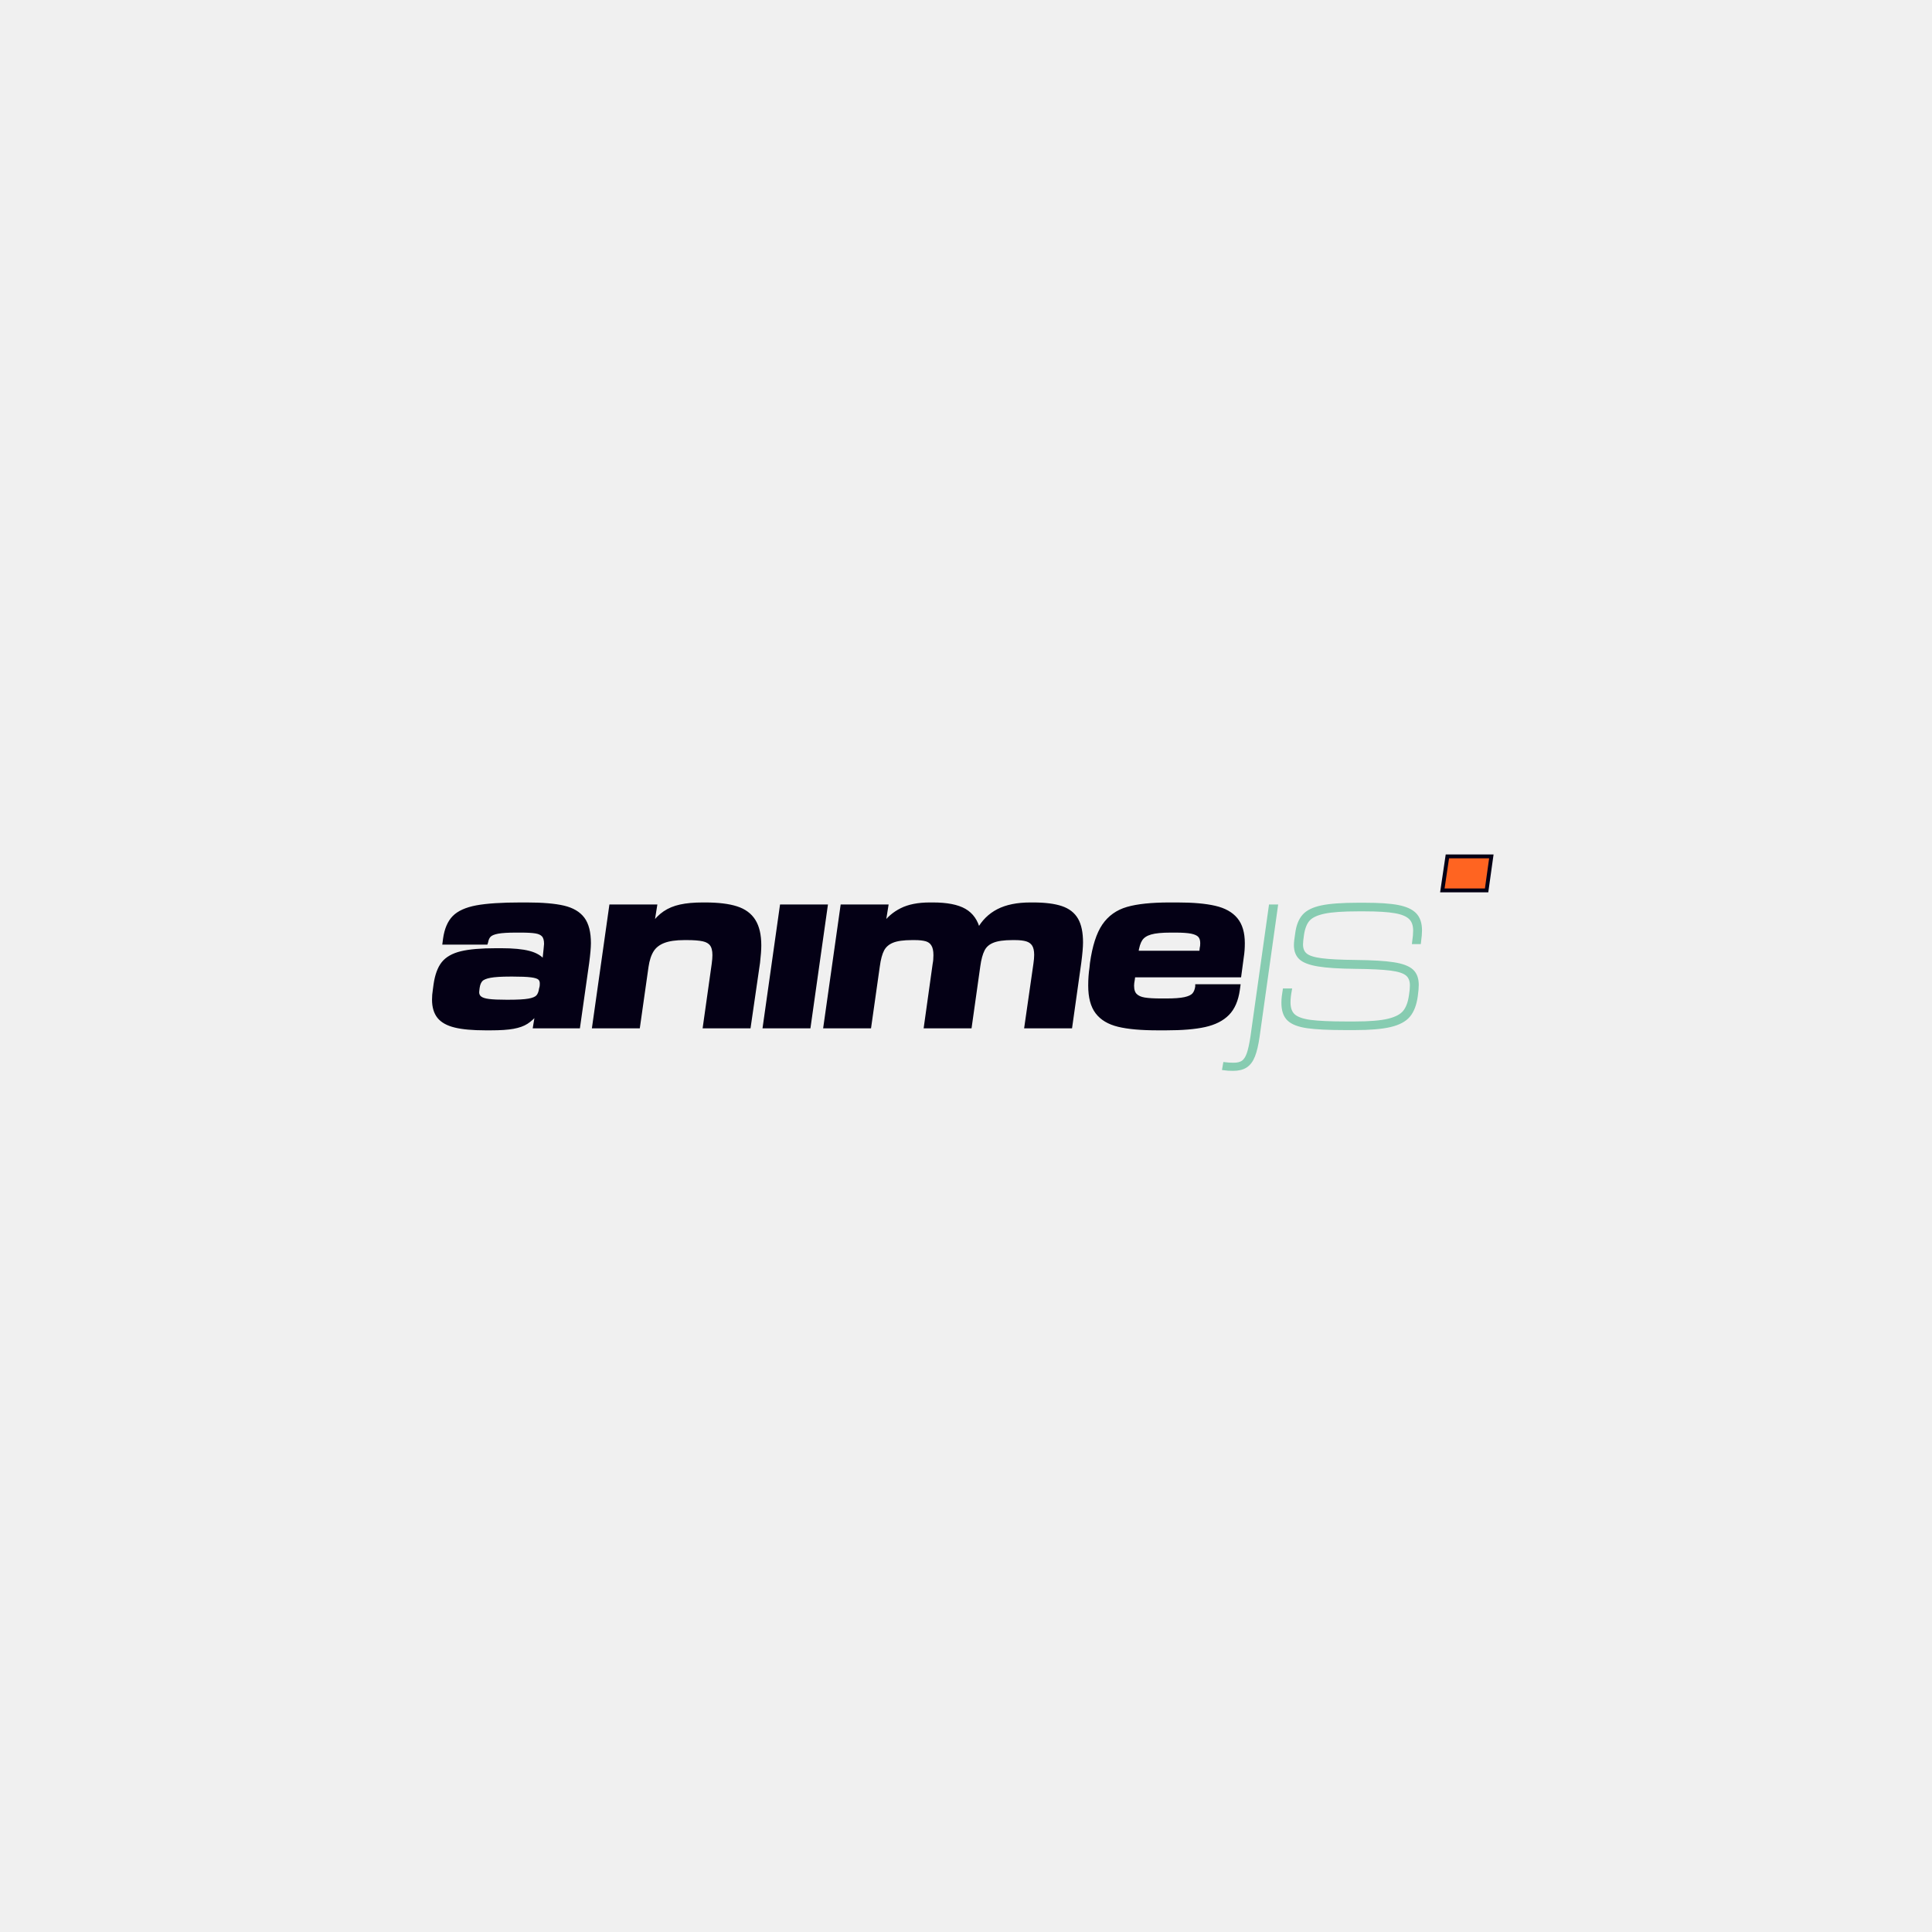
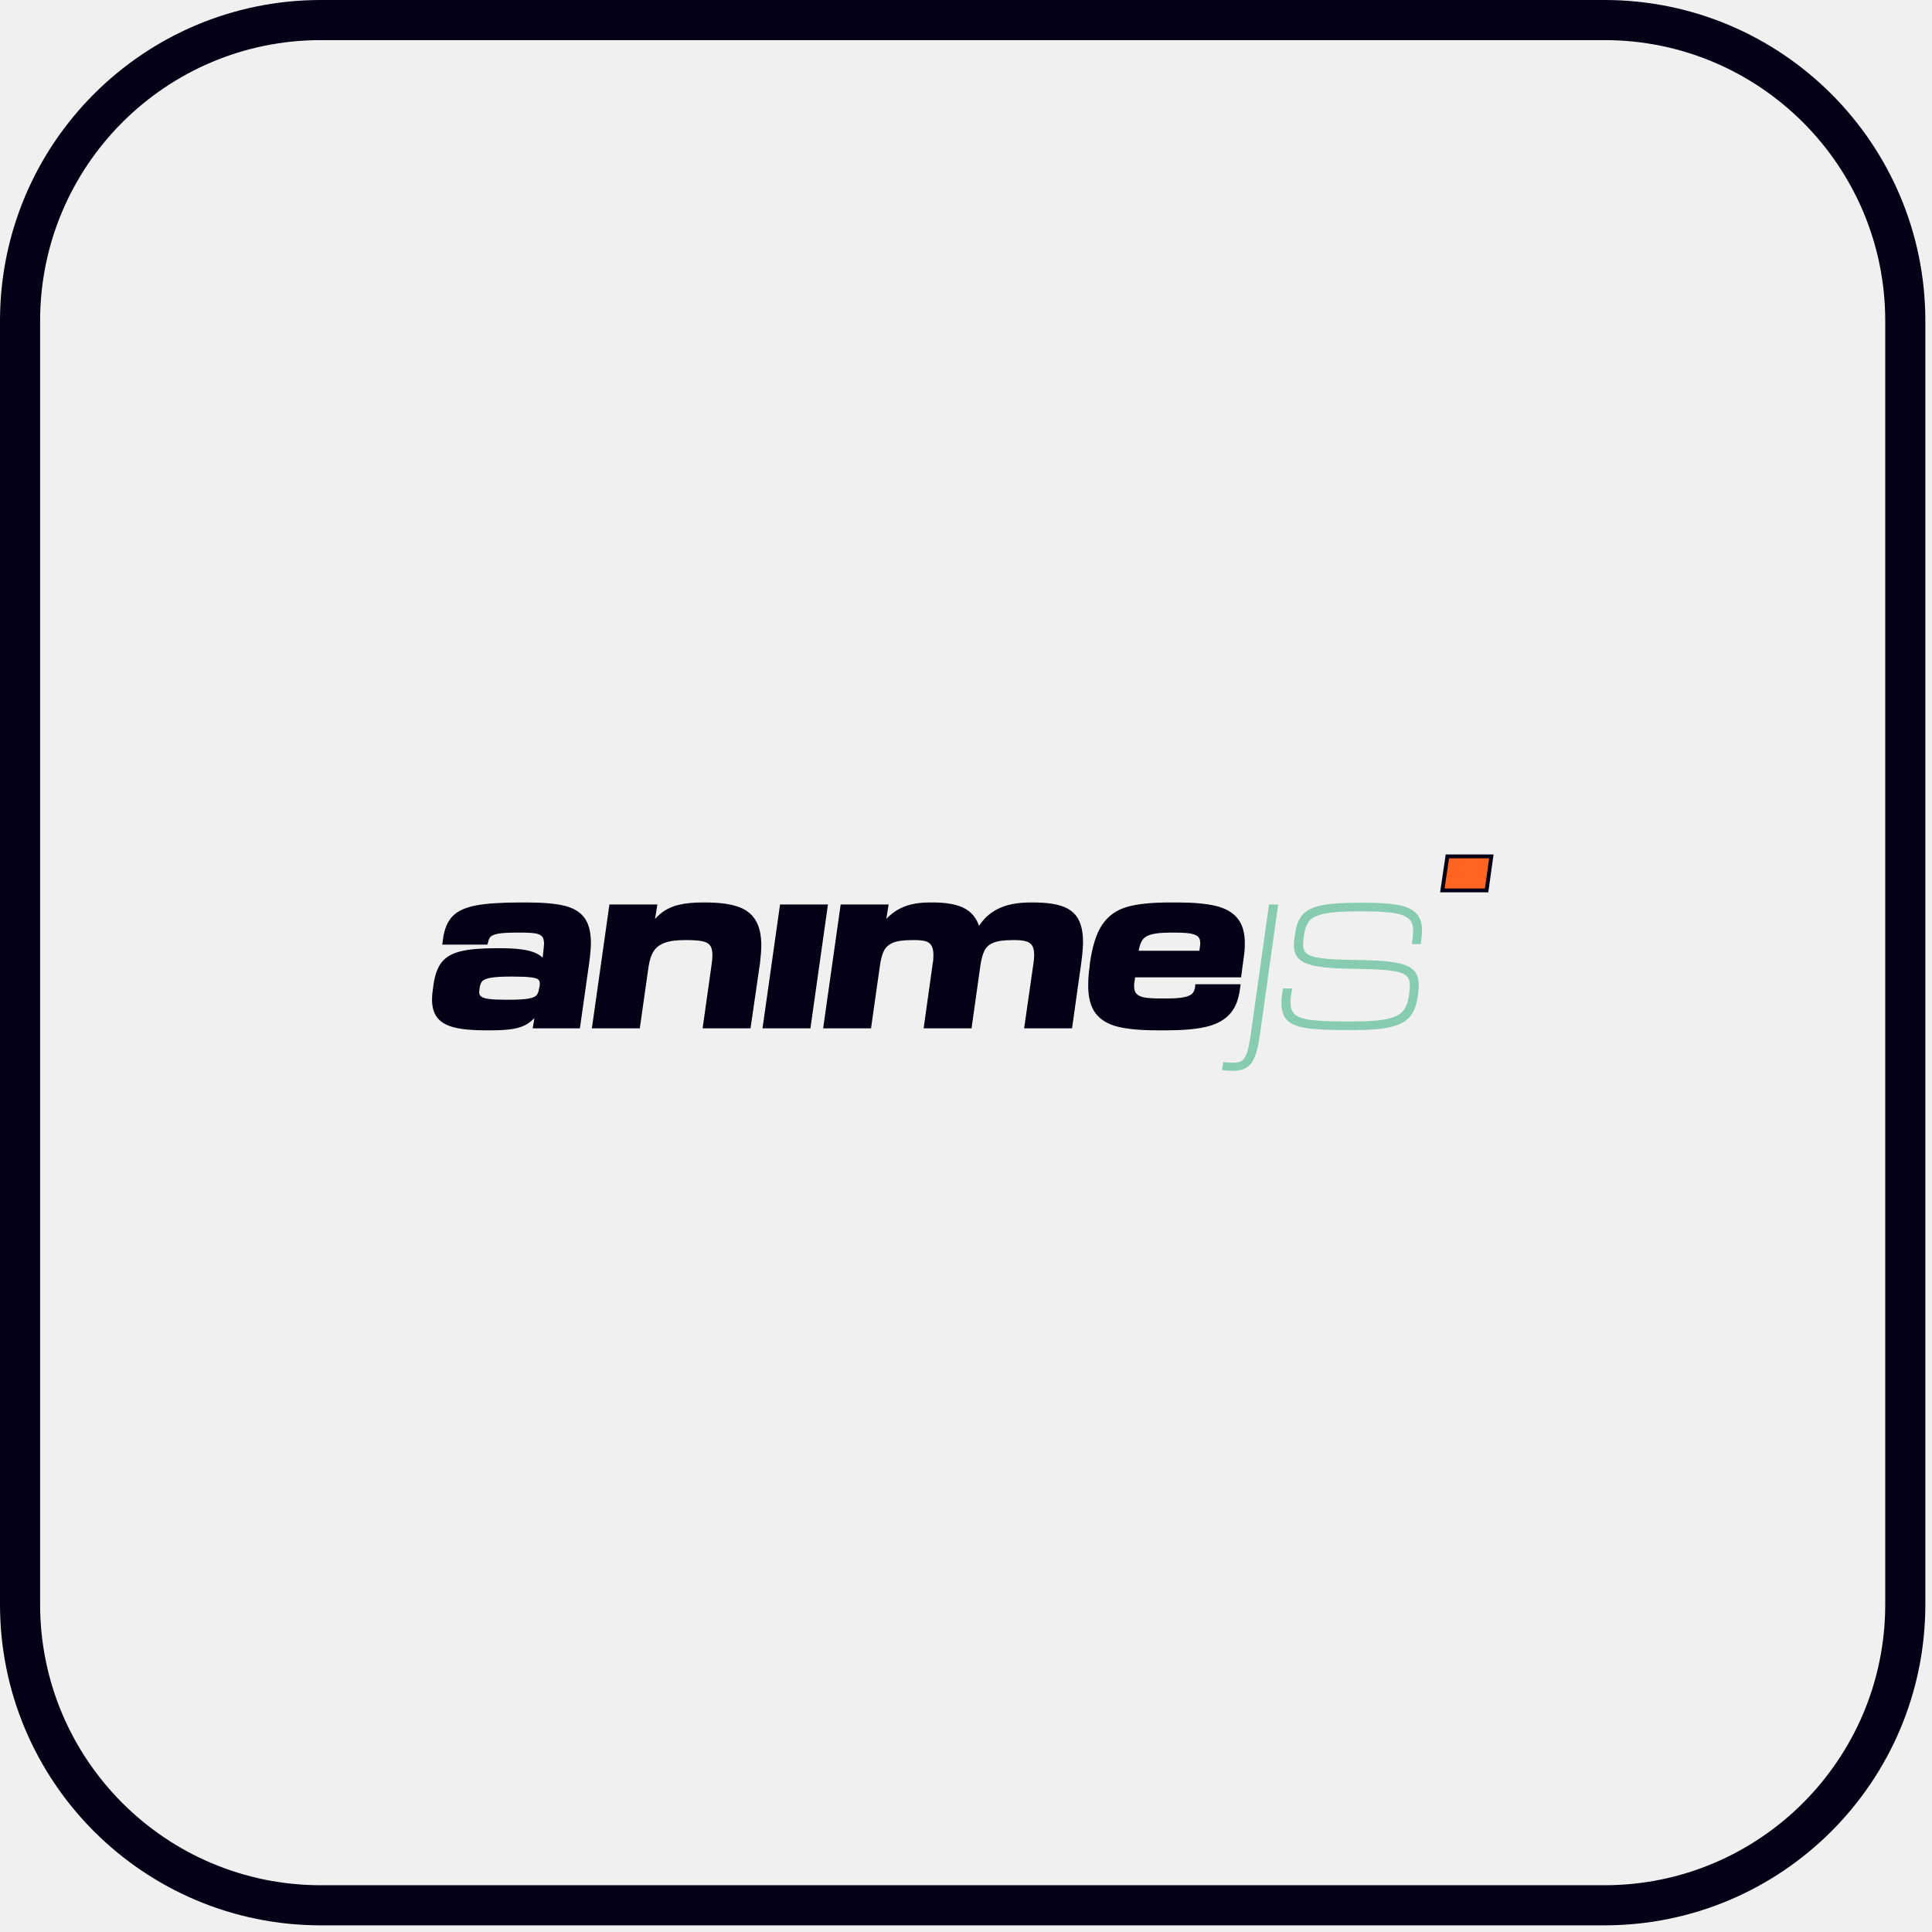
<svg xmlns="http://www.w3.org/2000/svg" width="63" height="63" viewBox="0 0 63 63" fill="none">
-   <path d="M47.033 29.035L47.197 27.926H48.631L48.476 29.035H47.033Z" fill="#FF6421" />
-   <path d="M15.831 33.535C15.412 33.535 15.082 33.505 14.84 33.445C14.598 33.386 14.423 33.288 14.314 33.152C14.206 33.016 14.151 32.831 14.151 32.597C14.151 32.494 14.159 32.391 14.176 32.288L14.2 32.108C14.244 31.804 14.328 31.573 14.453 31.415C14.578 31.258 14.774 31.146 15.04 31.081C15.306 31.016 15.687 30.983 16.181 30.983H16.344C16.73 30.983 17.032 31.012 17.249 31.069C17.467 31.126 17.624 31.22 17.722 31.35H17.747L17.787 30.967C17.798 30.869 17.804 30.807 17.804 30.78C17.804 30.649 17.776 30.554 17.722 30.494C17.668 30.434 17.585 30.395 17.473 30.376C17.362 30.357 17.198 30.348 16.98 30.348H16.817C16.562 30.348 16.367 30.36 16.234 30.384C16.101 30.409 16.009 30.447 15.957 30.498C15.905 30.55 15.871 30.622 15.855 30.714L15.847 30.739H14.494L14.51 30.616C14.553 30.307 14.653 30.073 14.808 29.915C14.963 29.758 15.207 29.648 15.541 29.585C15.876 29.523 16.355 29.491 16.98 29.491H17.176C17.692 29.491 18.093 29.526 18.378 29.593C18.664 29.661 18.873 29.785 19.006 29.964C19.139 30.144 19.206 30.407 19.206 30.755C19.206 30.896 19.187 31.111 19.149 31.399L18.855 33.47H17.445L17.518 33.03H17.502C17.388 33.16 17.276 33.261 17.168 33.331C17.059 33.402 16.915 33.453 16.736 33.486C16.556 33.519 16.312 33.535 16.002 33.535H15.831ZM16.589 32.663C16.882 32.663 17.1 32.651 17.241 32.626C17.382 32.602 17.48 32.561 17.535 32.504C17.589 32.447 17.624 32.361 17.64 32.247L17.657 32.182C17.662 32.155 17.665 32.117 17.665 32.068C17.665 31.991 17.64 31.933 17.592 31.892C17.543 31.852 17.452 31.823 17.319 31.807C17.185 31.79 16.988 31.782 16.727 31.782H16.638C16.344 31.782 16.126 31.796 15.982 31.823C15.838 31.85 15.738 31.892 15.684 31.949C15.63 32.007 15.594 32.092 15.578 32.206L15.57 32.271L15.562 32.353C15.562 32.434 15.592 32.498 15.651 32.544C15.711 32.591 15.808 32.622 15.941 32.638C16.074 32.655 16.263 32.663 16.507 32.663H16.589Z" fill="#040015" />
-   <path d="M19.927 29.557H21.362L21.264 30.168H21.28C21.4 30 21.532 29.866 21.676 29.769C21.82 29.671 21.991 29.6 22.189 29.557C22.388 29.513 22.631 29.491 22.919 29.491H22.992C23.416 29.491 23.756 29.532 24.012 29.614C24.267 29.695 24.456 29.834 24.578 30.03C24.7 30.225 24.762 30.491 24.762 30.828C24.762 30.97 24.748 31.157 24.721 31.391L24.419 33.47H22.984L23.27 31.44C23.286 31.326 23.294 31.228 23.294 31.146C23.294 30.989 23.264 30.871 23.204 30.792C23.145 30.713 23.052 30.66 22.927 30.633C22.802 30.606 22.628 30.592 22.405 30.592H22.316C22.033 30.592 21.808 30.625 21.639 30.69C21.471 30.755 21.344 30.854 21.26 30.987C21.176 31.121 21.117 31.299 21.085 31.521L20.808 33.47H19.373L19.927 29.557Z" fill="#040015" />
-   <path d="M24.937 33.47L25.491 29.557H26.926L26.372 33.47H24.937Z" fill="#040015" />
-   <path d="M27.468 29.557H28.903L28.805 30.168H28.821C28.968 29.956 29.161 29.79 29.4 29.671C29.639 29.551 29.946 29.491 30.321 29.491H30.419C30.876 29.491 31.219 29.558 31.45 29.691C31.681 29.824 31.832 30.04 31.903 30.339H31.911C32.063 30.057 32.276 29.845 32.551 29.703C32.825 29.562 33.175 29.491 33.599 29.491H33.688C34.074 29.491 34.38 29.53 34.605 29.606C34.831 29.682 34.995 29.809 35.099 29.989C35.202 30.168 35.253 30.415 35.253 30.731C35.253 30.877 35.234 31.098 35.196 31.391L34.903 33.47H33.468L33.761 31.432C33.778 31.318 33.786 31.22 33.786 31.138C33.786 30.991 33.76 30.879 33.709 30.8C33.657 30.721 33.582 30.667 33.484 30.637C33.386 30.607 33.256 30.592 33.093 30.592H33.011C32.734 30.592 32.521 30.622 32.372 30.682C32.222 30.741 32.115 30.835 32.05 30.963C31.984 31.091 31.935 31.271 31.903 31.505L31.626 33.47H30.191L30.476 31.432C30.492 31.356 30.501 31.261 30.501 31.146C30.501 30.994 30.475 30.877 30.423 30.796C30.372 30.714 30.298 30.66 30.203 30.633C30.108 30.606 29.982 30.592 29.824 30.592H29.742C29.46 30.592 29.245 30.622 29.098 30.682C28.952 30.741 28.844 30.834 28.776 30.959C28.709 31.084 28.658 31.269 28.626 31.513L28.348 33.47H26.914L27.468 29.557Z" fill="#040015" />
-   <path d="M37.749 33.535C37.212 33.535 36.786 33.497 36.474 33.421C36.161 33.345 35.929 33.206 35.777 33.005C35.624 32.804 35.548 32.516 35.548 32.141C35.548 31.929 35.562 31.736 35.589 31.562L35.605 31.407C35.682 30.864 35.812 30.456 35.997 30.184C36.182 29.913 36.438 29.729 36.767 29.634C37.096 29.539 37.554 29.491 38.141 29.491H38.394C38.899 29.491 39.305 29.527 39.612 29.598C39.919 29.668 40.149 29.796 40.301 29.981C40.453 30.165 40.529 30.424 40.529 30.755C40.529 30.913 40.519 31.059 40.497 31.195L40.415 31.807H36.959L36.942 31.937C36.926 32.019 36.918 32.087 36.918 32.141C36.918 32.282 36.952 32.387 37.02 32.455C37.088 32.523 37.186 32.568 37.313 32.589C37.441 32.611 37.627 32.622 37.872 32.622H38.027C38.293 32.622 38.495 32.607 38.634 32.577C38.773 32.547 38.87 32.501 38.928 32.439C38.985 32.376 39.021 32.288 39.038 32.174V32.157H40.383L40.366 32.28C40.318 32.617 40.205 32.875 40.028 33.054C39.851 33.233 39.604 33.358 39.286 33.429C38.968 33.5 38.548 33.535 38.027 33.535H37.749ZM39.168 31.065L39.184 30.918C39.195 30.88 39.201 30.826 39.201 30.755C39.201 30.646 39.173 30.564 39.119 30.506C39.065 30.449 38.976 30.409 38.854 30.384C38.732 30.36 38.559 30.348 38.337 30.348H38.173C37.885 30.348 37.667 30.369 37.517 30.413C37.368 30.456 37.26 30.527 37.195 30.625C37.13 30.723 37.084 30.869 37.057 31.065H39.168Z" fill="#040015" />
-   <path d="M40.213 34.856C40.094 34.856 39.996 34.85 39.92 34.839L39.944 34.701C40.031 34.712 40.126 34.717 40.23 34.717C40.36 34.717 40.462 34.691 40.535 34.64C40.609 34.588 40.669 34.497 40.715 34.367C40.761 34.236 40.803 34.043 40.841 33.788L41.436 29.557H41.607L41.012 33.796C40.974 34.062 40.925 34.271 40.865 34.424C40.806 34.576 40.724 34.686 40.621 34.754C40.518 34.822 40.382 34.856 40.213 34.856Z" fill="#040015" />
-   <path d="M43.894 33.527C43.335 33.527 42.913 33.507 42.631 33.466C42.348 33.425 42.147 33.347 42.028 33.233C41.908 33.119 41.848 32.943 41.848 32.703C41.848 32.627 41.852 32.558 41.86 32.496C41.868 32.433 41.878 32.367 41.889 32.296H42.06C42.033 32.443 42.019 32.573 42.019 32.687C42.019 32.883 42.072 33.028 42.178 33.123C42.284 33.218 42.466 33.284 42.724 33.319C42.983 33.354 43.373 33.372 43.894 33.372H44.18C44.658 33.372 45.022 33.342 45.272 33.282C45.522 33.222 45.699 33.13 45.802 33.005C45.905 32.88 45.973 32.701 46.006 32.467C46.028 32.331 46.038 32.22 46.038 32.133C46.038 31.97 45.988 31.846 45.888 31.762C45.787 31.678 45.608 31.619 45.349 31.587C45.091 31.554 44.704 31.535 44.188 31.53C43.661 31.524 43.26 31.498 42.985 31.452C42.711 31.406 42.521 31.334 42.415 31.236C42.309 31.138 42.256 31 42.256 30.82C42.256 30.739 42.269 30.614 42.297 30.445C42.329 30.195 42.404 30.004 42.521 29.871C42.638 29.737 42.832 29.642 43.104 29.585C43.375 29.528 43.772 29.5 44.294 29.5H44.498C44.965 29.5 45.326 29.524 45.582 29.573C45.837 29.622 46.022 29.706 46.136 29.826C46.25 29.945 46.307 30.116 46.307 30.339C46.307 30.426 46.297 30.554 46.275 30.723H46.112C46.133 30.57 46.144 30.445 46.144 30.348C46.144 30.163 46.094 30.021 45.993 29.924C45.893 29.826 45.726 29.756 45.492 29.716C45.258 29.675 44.924 29.655 44.489 29.655H44.286C43.797 29.655 43.428 29.68 43.181 29.732C42.934 29.784 42.76 29.865 42.659 29.977C42.559 30.088 42.492 30.255 42.459 30.478C42.438 30.619 42.427 30.725 42.427 30.796C42.427 30.948 42.474 31.064 42.57 31.142C42.665 31.221 42.837 31.277 43.087 31.309C43.337 31.342 43.71 31.361 44.204 31.366C44.748 31.372 45.159 31.396 45.439 31.44C45.719 31.483 45.916 31.557 46.03 31.66C46.144 31.763 46.201 31.915 46.201 32.117C46.201 32.203 46.191 32.326 46.169 32.483C46.131 32.755 46.051 32.964 45.928 33.111C45.806 33.258 45.608 33.364 45.333 33.429C45.059 33.494 44.672 33.527 44.172 33.527H43.894Z" fill="#040015" />
-   <path d="M47.033 29.035L47.197 27.926H48.631L48.476 29.035H47.033Z" stroke="#040015" stroke-width="0.126" />
-   <path d="M15.831 33.535C15.412 33.535 15.082 33.505 14.84 33.445C14.598 33.386 14.423 33.288 14.314 33.152C14.206 33.016 14.151 32.831 14.151 32.597C14.151 32.494 14.159 32.391 14.176 32.288L14.2 32.108C14.244 31.804 14.328 31.573 14.453 31.415C14.578 31.258 14.774 31.146 15.04 31.081C15.306 31.016 15.687 30.983 16.181 30.983H16.344C16.73 30.983 17.032 31.012 17.249 31.069C17.467 31.126 17.624 31.22 17.722 31.35H17.747L17.787 30.967C17.798 30.869 17.804 30.807 17.804 30.78C17.804 30.649 17.776 30.554 17.722 30.494C17.668 30.434 17.585 30.395 17.473 30.376C17.362 30.357 17.198 30.348 16.98 30.348H16.817C16.562 30.348 16.367 30.36 16.234 30.384C16.101 30.409 16.009 30.447 15.957 30.498C15.905 30.55 15.871 30.622 15.855 30.714L15.847 30.739H14.494L14.51 30.616C14.553 30.307 14.653 30.073 14.808 29.915C14.963 29.758 15.207 29.648 15.541 29.585C15.876 29.523 16.355 29.491 16.98 29.491H17.176C17.692 29.491 18.093 29.526 18.378 29.593C18.664 29.661 18.873 29.785 19.006 29.964C19.139 30.144 19.206 30.407 19.206 30.755C19.206 30.896 19.187 31.111 19.149 31.399L18.855 33.47H17.445L17.518 33.03H17.502C17.388 33.16 17.276 33.261 17.168 33.331C17.059 33.402 16.915 33.453 16.736 33.486C16.556 33.519 16.312 33.535 16.002 33.535H15.831ZM16.589 32.663C16.882 32.663 17.1 32.651 17.241 32.626C17.382 32.602 17.48 32.561 17.535 32.504C17.589 32.447 17.624 32.361 17.64 32.247L17.657 32.182C17.662 32.155 17.665 32.117 17.665 32.068C17.665 31.991 17.64 31.933 17.592 31.892C17.543 31.852 17.452 31.823 17.319 31.807C17.185 31.79 16.988 31.782 16.727 31.782H16.638C16.344 31.782 16.126 31.796 15.982 31.823C15.838 31.85 15.738 31.892 15.684 31.949C15.63 32.007 15.594 32.092 15.578 32.206L15.57 32.271L15.562 32.353C15.562 32.434 15.592 32.498 15.651 32.544C15.711 32.591 15.808 32.622 15.941 32.638C16.074 32.655 16.263 32.663 16.507 32.663H16.589Z" stroke="#040015" stroke-width="0.126" />
-   <path d="M19.927 29.557H21.362L21.264 30.168H21.28C21.4 30 21.532 29.866 21.676 29.769C21.82 29.671 21.991 29.6 22.189 29.557C22.388 29.513 22.631 29.491 22.919 29.491H22.992C23.416 29.491 23.756 29.532 24.012 29.614C24.267 29.695 24.456 29.834 24.578 30.03C24.7 30.225 24.762 30.491 24.762 30.828C24.762 30.97 24.748 31.157 24.721 31.391L24.419 33.47H22.984L23.27 31.44C23.286 31.326 23.294 31.228 23.294 31.146C23.294 30.989 23.264 30.871 23.204 30.792C23.145 30.713 23.052 30.66 22.927 30.633C22.802 30.606 22.628 30.592 22.405 30.592H22.316C22.033 30.592 21.808 30.625 21.639 30.69C21.471 30.755 21.344 30.854 21.26 30.987C21.176 31.121 21.117 31.299 21.085 31.521L20.808 33.47H19.373L19.927 29.557Z" stroke="#040015" stroke-width="0.126" />
-   <path d="M24.937 33.47L25.491 29.557H26.926L26.372 33.47H24.937Z" stroke="#040015" stroke-width="0.126" />
-   <path d="M27.468 29.557H28.903L28.805 30.168H28.821C28.968 29.956 29.161 29.79 29.4 29.671C29.639 29.551 29.946 29.491 30.321 29.491H30.419C30.876 29.491 31.219 29.558 31.45 29.691C31.681 29.824 31.832 30.04 31.903 30.339H31.911C32.063 30.057 32.276 29.845 32.551 29.703C32.825 29.562 33.175 29.491 33.599 29.491H33.688C34.074 29.491 34.38 29.53 34.605 29.606C34.831 29.682 34.995 29.809 35.099 29.989C35.202 30.168 35.253 30.415 35.253 30.731C35.253 30.877 35.234 31.098 35.196 31.391L34.903 33.47H33.468L33.761 31.432C33.778 31.318 33.786 31.22 33.786 31.138C33.786 30.991 33.76 30.879 33.709 30.8C33.657 30.721 33.582 30.667 33.484 30.637C33.386 30.607 33.256 30.592 33.093 30.592H33.011C32.734 30.592 32.521 30.622 32.372 30.682C32.222 30.741 32.115 30.835 32.05 30.963C31.984 31.091 31.935 31.271 31.903 31.505L31.626 33.47H30.191L30.476 31.432C30.492 31.356 30.501 31.261 30.501 31.146C30.501 30.994 30.475 30.877 30.423 30.796C30.372 30.714 30.298 30.66 30.203 30.633C30.108 30.606 29.982 30.592 29.824 30.592H29.742C29.46 30.592 29.245 30.622 29.098 30.682C28.952 30.741 28.844 30.834 28.776 30.959C28.709 31.084 28.658 31.269 28.626 31.513L28.348 33.47H26.914L27.468 29.557Z" stroke="#040015" stroke-width="0.126" />
-   <path d="M37.749 33.535C37.212 33.535 36.786 33.497 36.474 33.421C36.161 33.345 35.929 33.206 35.777 33.005C35.624 32.804 35.548 32.516 35.548 32.141C35.548 31.929 35.562 31.736 35.589 31.562L35.605 31.407C35.682 30.864 35.812 30.456 35.997 30.184C36.182 29.913 36.438 29.729 36.767 29.634C37.096 29.539 37.554 29.491 38.141 29.491H38.394C38.899 29.491 39.305 29.527 39.612 29.598C39.919 29.668 40.149 29.796 40.301 29.981C40.453 30.165 40.529 30.424 40.529 30.755C40.529 30.913 40.519 31.059 40.497 31.195L40.415 31.807H36.959L36.942 31.937C36.926 32.019 36.918 32.087 36.918 32.141C36.918 32.282 36.952 32.387 37.02 32.455C37.088 32.523 37.186 32.568 37.313 32.589C37.441 32.611 37.627 32.622 37.872 32.622H38.027C38.293 32.622 38.495 32.607 38.634 32.577C38.773 32.547 38.87 32.501 38.928 32.439C38.985 32.376 39.021 32.288 39.038 32.174V32.157H40.383L40.366 32.28C40.318 32.617 40.205 32.875 40.028 33.054C39.851 33.233 39.604 33.358 39.286 33.429C38.968 33.5 38.548 33.535 38.027 33.535H37.749ZM39.168 31.065L39.184 30.918C39.195 30.88 39.201 30.826 39.201 30.755C39.201 30.646 39.173 30.564 39.119 30.506C39.065 30.449 38.976 30.409 38.854 30.384C38.732 30.36 38.559 30.348 38.337 30.348H38.173C37.885 30.348 37.667 30.369 37.517 30.413C37.368 30.456 37.26 30.527 37.195 30.625C37.13 30.723 37.084 30.869 37.057 31.065H39.168Z" stroke="#040015" stroke-width="0.126" />
-   <path d="M40.213 34.856C40.094 34.856 39.996 34.85 39.92 34.839L39.944 34.701C40.031 34.712 40.126 34.717 40.23 34.717C40.36 34.717 40.462 34.691 40.535 34.64C40.609 34.588 40.669 34.497 40.715 34.367C40.761 34.236 40.803 34.043 40.841 33.788L41.436 29.557H41.607L41.012 33.796C40.974 34.062 40.925 34.271 40.865 34.424C40.806 34.576 40.724 34.686 40.621 34.754C40.518 34.822 40.382 34.856 40.213 34.856Z" fill="#87CCB1" stroke="#87CCB1" stroke-width="0.126" />
-   <path d="M43.894 33.527C43.335 33.527 42.913 33.507 42.631 33.466C42.348 33.425 42.147 33.347 42.028 33.233C41.908 33.119 41.848 32.943 41.848 32.703C41.848 32.627 41.852 32.558 41.86 32.496C41.868 32.433 41.878 32.367 41.889 32.296H42.06C42.033 32.443 42.019 32.573 42.019 32.687C42.019 32.883 42.072 33.028 42.178 33.123C42.284 33.218 42.466 33.284 42.724 33.319C42.983 33.354 43.373 33.372 43.894 33.372H44.18C44.658 33.372 45.022 33.342 45.272 33.282C45.522 33.222 45.699 33.13 45.802 33.005C45.905 32.88 45.973 32.701 46.006 32.467C46.028 32.331 46.038 32.22 46.038 32.133C46.038 31.97 45.988 31.846 45.888 31.762C45.787 31.678 45.608 31.619 45.349 31.587C45.091 31.554 44.704 31.535 44.188 31.53C43.661 31.524 43.26 31.498 42.985 31.452C42.711 31.406 42.521 31.334 42.415 31.236C42.309 31.138 42.256 31 42.256 30.82C42.256 30.739 42.269 30.614 42.297 30.445C42.329 30.195 42.404 30.004 42.521 29.871C42.638 29.737 42.832 29.642 43.104 29.585C43.375 29.528 43.772 29.5 44.294 29.5H44.498C44.965 29.5 45.326 29.524 45.582 29.573C45.837 29.622 46.022 29.706 46.136 29.826C46.25 29.945 46.307 30.116 46.307 30.339C46.307 30.426 46.297 30.554 46.275 30.723H46.112C46.133 30.57 46.144 30.445 46.144 30.348C46.144 30.163 46.094 30.021 45.993 29.924C45.893 29.826 45.726 29.756 45.492 29.716C45.258 29.675 44.924 29.655 44.489 29.655H44.286C43.797 29.655 43.428 29.68 43.181 29.732C42.934 29.784 42.76 29.865 42.659 29.977C42.559 30.088 42.492 30.255 42.459 30.478C42.438 30.619 42.427 30.725 42.427 30.796C42.427 30.948 42.474 31.064 42.57 31.142C42.665 31.221 42.837 31.277 43.087 31.309C43.337 31.342 43.71 31.361 44.204 31.366C44.748 31.372 45.159 31.396 45.439 31.44C45.719 31.483 45.916 31.557 46.03 31.66C46.144 31.763 46.201 31.915 46.201 32.117C46.201 32.203 46.191 32.326 46.169 32.483C46.131 32.755 46.051 32.964 45.928 33.111C45.806 33.258 45.608 33.364 45.333 33.429C45.059 33.494 44.672 33.527 44.172 33.527H43.894Z" fill="#87CCB1" stroke="#87CCB1" stroke-width="0.126" />
+   <g clip-path="url(#clip0_1_8)">
+     <path d="M10.464 0.654H52.318C57.736 0.654 62.129 5.046 62.129 10.464V52.318C62.129 57.736 57.736 62.129 52.318 62.129H10.464C5.046 62.129 0.654 57.736 0.654 52.318V10.464C0.654 5.046 5.046 0.654 10.464 0.654Z" stroke="#040015" stroke-width="1.308" />
+     <path d="M47.033 29.035L47.197 27.926H48.631L48.476 29.035H47.033Z" fill="#FF6421" />
+     <path d="M15.831 33.535C15.412 33.535 15.082 33.505 14.84 33.445C14.598 33.386 14.423 33.288 14.314 33.152C14.206 33.016 14.151 32.831 14.151 32.597C14.151 32.494 14.159 32.391 14.176 32.288L14.2 32.108C14.244 31.804 14.328 31.573 14.453 31.415C14.578 31.258 14.774 31.146 15.04 31.081C15.306 31.016 15.687 30.983 16.181 30.983H16.344C16.73 30.983 17.032 31.012 17.249 31.069C17.467 31.126 17.624 31.22 17.722 31.35H17.747L17.787 30.967C17.798 30.869 17.804 30.807 17.804 30.78C17.804 30.649 17.776 30.554 17.722 30.494C17.668 30.434 17.585 30.395 17.473 30.376C17.362 30.357 17.198 30.348 16.98 30.348H16.817C16.562 30.348 16.367 30.36 16.234 30.384C16.101 30.409 16.009 30.447 15.957 30.498C15.905 30.55 15.871 30.622 15.855 30.714L15.847 30.739H14.494L14.51 30.616C14.553 30.307 14.653 30.073 14.808 29.915C14.963 29.758 15.207 29.648 15.541 29.585C15.876 29.523 16.355 29.491 16.98 29.491H17.176C17.692 29.491 18.093 29.526 18.378 29.593C18.664 29.661 18.873 29.785 19.006 29.964C19.139 30.144 19.206 30.407 19.206 30.755C19.206 30.896 19.187 31.111 19.149 31.399L18.855 33.47H17.445L17.518 33.03H17.502C17.388 33.16 17.276 33.261 17.168 33.331C17.059 33.402 16.915 33.453 16.736 33.486C16.556 33.519 16.312 33.535 16.002 33.535H15.831ZM16.589 32.663C16.882 32.663 17.1 32.651 17.241 32.626C17.382 32.602 17.48 32.561 17.535 32.504C17.589 32.447 17.624 32.361 17.64 32.247L17.657 32.182C17.662 32.155 17.665 32.117 17.665 32.068C17.665 31.991 17.64 31.933 17.592 31.892C17.543 31.852 17.452 31.823 17.319 31.807C17.185 31.79 16.988 31.782 16.727 31.782H16.638C16.344 31.782 16.126 31.796 15.982 31.823C15.838 31.85 15.738 31.892 15.684 31.949C15.63 32.007 15.594 32.092 15.578 32.206L15.57 32.271L15.562 32.353C15.562 32.434 15.592 32.498 15.651 32.544C15.711 32.591 15.808 32.622 15.941 32.638C16.074 32.655 16.263 32.663 16.507 32.663H16.589Z" fill="#040015" />
+     <path d="M19.927 29.557H21.362L21.264 30.168H21.28C21.4 30 21.532 29.866 21.676 29.769C21.82 29.671 21.991 29.6 22.189 29.557C22.388 29.513 22.631 29.491 22.919 29.491H22.992C23.416 29.491 23.756 29.532 24.012 29.614C24.267 29.695 24.456 29.834 24.578 30.03C24.7 30.225 24.762 30.491 24.762 30.828C24.762 30.97 24.748 31.157 24.721 31.391L24.419 33.47H22.984L23.27 31.44C23.286 31.326 23.294 31.228 23.294 31.146C23.294 30.989 23.264 30.871 23.204 30.792C23.145 30.713 23.052 30.66 22.927 30.633C22.802 30.606 22.628 30.592 22.405 30.592H22.316C22.033 30.592 21.808 30.625 21.639 30.69C21.471 30.755 21.344 30.854 21.26 30.987C21.176 31.121 21.117 31.299 21.085 31.521L20.808 33.47H19.373L19.927 29.557Z" fill="#040015" />
+     <path d="M24.937 33.47L25.491 29.557H26.926L26.372 33.47H24.937Z" fill="#040015" />
+     <path d="M27.468 29.557H28.903L28.805 30.168H28.821C28.968 29.956 29.161 29.79 29.4 29.671C29.639 29.551 29.946 29.491 30.321 29.491H30.419C30.876 29.491 31.219 29.558 31.45 29.691C31.681 29.824 31.832 30.04 31.903 30.339H31.911C32.063 30.057 32.276 29.845 32.551 29.703C32.825 29.562 33.175 29.491 33.599 29.491H33.688C34.074 29.491 34.38 29.53 34.605 29.606C34.831 29.682 34.995 29.809 35.099 29.989C35.202 30.168 35.253 30.415 35.253 30.731C35.253 30.877 35.234 31.098 35.196 31.391L34.903 33.47H33.468L33.761 31.432C33.778 31.318 33.786 31.22 33.786 31.138C33.786 30.991 33.76 30.879 33.709 30.8C33.657 30.721 33.582 30.667 33.484 30.637C33.386 30.607 33.256 30.592 33.093 30.592H33.011C32.734 30.592 32.521 30.622 32.372 30.682C32.222 30.741 32.115 30.835 32.05 30.963C31.984 31.091 31.935 31.271 31.903 31.505L31.626 33.47H30.191L30.476 31.432C30.492 31.356 30.501 31.261 30.501 31.146C30.501 30.994 30.475 30.877 30.423 30.796C30.372 30.714 30.298 30.66 30.203 30.633C30.108 30.606 29.982 30.592 29.824 30.592H29.742C29.46 30.592 29.245 30.622 29.098 30.682C28.952 30.741 28.844 30.834 28.776 30.959C28.709 31.084 28.658 31.269 28.626 31.513L28.348 33.47H26.914L27.468 29.557Z" fill="#040015" />
+     <path d="M37.749 33.535C37.212 33.535 36.786 33.497 36.474 33.421C36.161 33.345 35.929 33.206 35.777 33.005C35.624 32.804 35.548 32.516 35.548 32.141C35.548 31.929 35.562 31.736 35.589 31.562L35.605 31.407C35.682 30.864 35.812 30.456 35.997 30.184C36.182 29.913 36.438 29.729 36.767 29.634C37.096 29.539 37.554 29.491 38.141 29.491H38.394C38.899 29.491 39.305 29.527 39.612 29.598C39.919 29.668 40.149 29.796 40.301 29.981C40.453 30.165 40.529 30.424 40.529 30.755C40.529 30.913 40.519 31.059 40.497 31.195L40.415 31.807H36.959L36.942 31.937C36.926 32.019 36.918 32.087 36.918 32.141C36.918 32.282 36.952 32.387 37.02 32.455C37.088 32.523 37.186 32.568 37.313 32.589C37.441 32.611 37.627 32.622 37.872 32.622H38.027C38.293 32.622 38.495 32.607 38.634 32.577C38.773 32.547 38.87 32.501 38.928 32.439C38.985 32.376 39.021 32.288 39.038 32.174V32.157H40.383L40.366 32.28C40.318 32.617 40.205 32.875 40.028 33.054C39.851 33.233 39.604 33.358 39.286 33.429C38.968 33.5 38.548 33.535 38.027 33.535H37.749ZM39.168 31.065L39.184 30.918C39.195 30.88 39.201 30.826 39.201 30.755C39.201 30.646 39.173 30.564 39.119 30.506C39.065 30.449 38.976 30.409 38.854 30.384C38.732 30.36 38.559 30.348 38.337 30.348H38.173C37.885 30.348 37.667 30.369 37.517 30.413C37.368 30.456 37.26 30.527 37.195 30.625C37.13 30.723 37.084 30.869 37.057 31.065H39.168Z" fill="#040015" />
+     <path d="M40.213 34.856C40.094 34.856 39.996 34.85 39.92 34.839L39.944 34.701C40.031 34.712 40.126 34.717 40.23 34.717C40.36 34.717 40.462 34.691 40.535 34.64C40.609 34.588 40.669 34.497 40.715 34.367C40.761 34.236 40.803 34.043 40.841 33.788L41.436 29.557H41.607L41.012 33.796C40.974 34.062 40.925 34.271 40.865 34.424C40.806 34.576 40.724 34.686 40.621 34.754C40.518 34.822 40.382 34.856 40.213 34.856Z" fill="#040015" />
+     <path d="M43.894 33.527C43.335 33.527 42.913 33.507 42.631 33.466C42.348 33.425 42.147 33.347 42.028 33.233C41.908 33.119 41.848 32.943 41.848 32.703C41.848 32.627 41.852 32.558 41.86 32.496C41.868 32.433 41.878 32.367 41.889 32.296H42.06C42.033 32.443 42.019 32.573 42.019 32.687C42.019 32.883 42.072 33.028 42.178 33.123C42.284 33.218 42.466 33.284 42.724 33.319C42.983 33.354 43.373 33.372 43.894 33.372H44.18C44.658 33.372 45.022 33.342 45.272 33.282C45.522 33.222 45.699 33.13 45.802 33.005C45.905 32.88 45.973 32.701 46.006 32.467C46.028 32.331 46.038 32.22 46.038 32.133C46.038 31.97 45.988 31.846 45.888 31.762C45.787 31.678 45.608 31.619 45.349 31.587C45.091 31.554 44.704 31.535 44.188 31.53C43.661 31.524 43.26 31.498 42.985 31.452C42.711 31.406 42.521 31.334 42.415 31.236C42.309 31.138 42.256 31 42.256 30.82C42.256 30.739 42.269 30.614 42.297 30.445C42.329 30.195 42.404 30.004 42.521 29.871C42.638 29.737 42.832 29.642 43.104 29.585C43.375 29.528 43.772 29.5 44.294 29.5H44.498C44.965 29.5 45.326 29.524 45.582 29.573C45.837 29.622 46.022 29.706 46.136 29.826C46.25 29.945 46.307 30.116 46.307 30.339C46.307 30.426 46.297 30.554 46.275 30.723H46.112C46.133 30.57 46.144 30.445 46.144 30.348C46.144 30.163 46.094 30.021 45.993 29.924C45.893 29.826 45.726 29.756 45.492 29.716C45.258 29.675 44.924 29.655 44.489 29.655H44.286C43.797 29.655 43.428 29.68 43.181 29.732C42.934 29.784 42.76 29.865 42.659 29.977C42.559 30.088 42.492 30.255 42.459 30.478C42.438 30.619 42.427 30.725 42.427 30.796C42.427 30.948 42.474 31.064 42.57 31.142C42.665 31.221 42.837 31.277 43.087 31.309C43.337 31.342 43.71 31.361 44.204 31.366C44.748 31.372 45.159 31.396 45.439 31.44C45.719 31.483 45.916 31.557 46.03 31.66C46.144 31.763 46.201 31.915 46.201 32.117C46.201 32.203 46.191 32.326 46.169 32.483C46.131 32.755 46.051 32.964 45.928 33.111C45.806 33.258 45.608 33.364 45.333 33.429C45.059 33.494 44.672 33.527 44.172 33.527H43.894Z" fill="#040015" />
+     <path d="M47.033 29.035L47.197 27.926H48.631L48.476 29.035H47.033Z" stroke="#040015" stroke-width="0.126" />
+     <path d="M15.831 33.535C15.412 33.535 15.082 33.505 14.84 33.445C14.598 33.386 14.423 33.288 14.314 33.152C14.206 33.016 14.151 32.831 14.151 32.597C14.151 32.494 14.159 32.391 14.176 32.288L14.2 32.108C14.244 31.804 14.328 31.573 14.453 31.415C14.578 31.258 14.774 31.146 15.04 31.081C15.306 31.016 15.687 30.983 16.181 30.983H16.344C16.73 30.983 17.032 31.012 17.249 31.069C17.467 31.126 17.624 31.22 17.722 31.35H17.747L17.787 30.967C17.798 30.869 17.804 30.807 17.804 30.78C17.804 30.649 17.776 30.554 17.722 30.494C17.668 30.434 17.585 30.395 17.473 30.376C17.362 30.357 17.198 30.348 16.98 30.348H16.817C16.562 30.348 16.367 30.36 16.234 30.384C16.101 30.409 16.009 30.447 15.957 30.498C15.905 30.55 15.871 30.622 15.855 30.714L15.847 30.739H14.494L14.51 30.616C14.553 30.307 14.653 30.073 14.808 29.915C14.963 29.758 15.207 29.648 15.541 29.585C15.876 29.523 16.355 29.491 16.98 29.491H17.176C17.692 29.491 18.093 29.526 18.378 29.593C18.664 29.661 18.873 29.785 19.006 29.964C19.139 30.144 19.206 30.407 19.206 30.755C19.206 30.896 19.187 31.111 19.149 31.399L18.855 33.47H17.445L17.518 33.03H17.502C17.388 33.16 17.276 33.261 17.168 33.331C17.059 33.402 16.915 33.453 16.736 33.486C16.556 33.519 16.312 33.535 16.002 33.535H15.831ZM16.589 32.663C16.882 32.663 17.1 32.651 17.241 32.626C17.382 32.602 17.48 32.561 17.535 32.504C17.589 32.447 17.624 32.361 17.64 32.247L17.657 32.182C17.662 32.155 17.665 32.117 17.665 32.068C17.665 31.991 17.64 31.933 17.592 31.892C17.543 31.852 17.452 31.823 17.319 31.807C17.185 31.79 16.988 31.782 16.727 31.782H16.638C16.344 31.782 16.126 31.796 15.982 31.823C15.838 31.85 15.738 31.892 15.684 31.949C15.63 32.007 15.594 32.092 15.578 32.206L15.57 32.271L15.562 32.353C15.562 32.434 15.592 32.498 15.651 32.544C15.711 32.591 15.808 32.622 15.941 32.638C16.074 32.655 16.263 32.663 16.507 32.663H16.589Z" stroke="#040015" stroke-width="0.126" />
+     <path d="M19.927 29.557H21.362L21.264 30.168H21.28C21.4 30 21.532 29.866 21.676 29.769C21.82 29.671 21.991 29.6 22.189 29.557C22.388 29.513 22.631 29.491 22.919 29.491H22.992C23.416 29.491 23.756 29.532 24.012 29.614C24.267 29.695 24.456 29.834 24.578 30.03C24.7 30.225 24.762 30.491 24.762 30.828C24.762 30.97 24.748 31.157 24.721 31.391L24.419 33.47H22.984L23.27 31.44C23.286 31.326 23.294 31.228 23.294 31.146C23.294 30.989 23.264 30.871 23.204 30.792C23.145 30.713 23.052 30.66 22.927 30.633C22.802 30.606 22.628 30.592 22.405 30.592H22.316C22.033 30.592 21.808 30.625 21.639 30.69C21.471 30.755 21.344 30.854 21.26 30.987C21.176 31.121 21.117 31.299 21.085 31.521L20.808 33.47H19.373L19.927 29.557Z" stroke="#040015" stroke-width="0.126" />
+     <path d="M24.937 33.47L25.491 29.557H26.926L26.372 33.47H24.937Z" stroke="#040015" stroke-width="0.126" />
+     <path d="M27.468 29.557H28.903L28.805 30.168H28.821C28.968 29.956 29.161 29.79 29.4 29.671C29.639 29.551 29.946 29.491 30.321 29.491H30.419C30.876 29.491 31.219 29.558 31.45 29.691C31.681 29.824 31.832 30.04 31.903 30.339H31.911C32.063 30.057 32.276 29.845 32.551 29.703C32.825 29.562 33.175 29.491 33.599 29.491H33.688C34.074 29.491 34.38 29.53 34.605 29.606C34.831 29.682 34.995 29.809 35.099 29.989C35.202 30.168 35.253 30.415 35.253 30.731C35.253 30.877 35.234 31.098 35.196 31.391L34.903 33.47H33.468L33.761 31.432C33.778 31.318 33.786 31.22 33.786 31.138C33.786 30.991 33.76 30.879 33.709 30.8C33.657 30.721 33.582 30.667 33.484 30.637C33.386 30.607 33.256 30.592 33.093 30.592H33.011C32.734 30.592 32.521 30.622 32.372 30.682C32.222 30.741 32.115 30.835 32.05 30.963C31.984 31.091 31.935 31.271 31.903 31.505L31.626 33.47H30.191L30.476 31.432C30.492 31.356 30.501 31.261 30.501 31.146C30.501 30.994 30.475 30.877 30.423 30.796C30.372 30.714 30.298 30.66 30.203 30.633C30.108 30.606 29.982 30.592 29.824 30.592H29.742C29.46 30.592 29.245 30.622 29.098 30.682C28.952 30.741 28.844 30.834 28.776 30.959C28.709 31.084 28.658 31.269 28.626 31.513L28.348 33.47H26.914L27.468 29.557Z" stroke="#040015" stroke-width="0.126" />
+     <path d="M37.749 33.535C37.212 33.535 36.786 33.497 36.474 33.421C36.161 33.345 35.929 33.206 35.777 33.005C35.624 32.804 35.548 32.516 35.548 32.141C35.548 31.929 35.562 31.736 35.589 31.562L35.605 31.407C35.682 30.864 35.812 30.456 35.997 30.184C36.182 29.913 36.438 29.729 36.767 29.634C37.096 29.539 37.554 29.491 38.141 29.491H38.394C38.899 29.491 39.305 29.527 39.612 29.598C39.919 29.668 40.149 29.796 40.301 29.981C40.453 30.165 40.529 30.424 40.529 30.755C40.529 30.913 40.519 31.059 40.497 31.195L40.415 31.807H36.959L36.942 31.937C36.926 32.019 36.918 32.087 36.918 32.141C36.918 32.282 36.952 32.387 37.02 32.455C37.088 32.523 37.186 32.568 37.313 32.589C37.441 32.611 37.627 32.622 37.872 32.622H38.027C38.293 32.622 38.495 32.607 38.634 32.577C38.773 32.547 38.87 32.501 38.928 32.439C38.985 32.376 39.021 32.288 39.038 32.174V32.157H40.383L40.366 32.28C40.318 32.617 40.205 32.875 40.028 33.054C39.851 33.233 39.604 33.358 39.286 33.429C38.968 33.5 38.548 33.535 38.027 33.535H37.749ZM39.168 31.065L39.184 30.918C39.195 30.88 39.201 30.826 39.201 30.755C39.201 30.646 39.173 30.564 39.119 30.506C39.065 30.449 38.976 30.409 38.854 30.384C38.732 30.36 38.559 30.348 38.337 30.348H38.173C37.885 30.348 37.667 30.369 37.517 30.413C37.368 30.456 37.26 30.527 37.195 30.625C37.13 30.723 37.084 30.869 37.057 31.065H39.168Z" stroke="#040015" stroke-width="0.126" />
+     <path d="M40.213 34.856C40.094 34.856 39.996 34.85 39.92 34.839L39.944 34.701C40.031 34.712 40.126 34.717 40.23 34.717C40.36 34.717 40.462 34.691 40.535 34.64C40.609 34.588 40.669 34.497 40.715 34.367C40.761 34.236 40.803 34.043 40.841 33.788L41.436 29.557H41.607L41.012 33.796C40.974 34.062 40.925 34.271 40.865 34.424C40.806 34.576 40.724 34.686 40.621 34.754C40.518 34.822 40.382 34.856 40.213 34.856Z" fill="#87CCB1" stroke="#87CCB1" stroke-width="0.126" />
+     <path d="M43.894 33.527C43.335 33.527 42.913 33.507 42.631 33.466C42.348 33.425 42.147 33.347 42.028 33.233C41.908 33.119 41.848 32.943 41.848 32.703C41.848 32.627 41.852 32.558 41.86 32.496C41.868 32.433 41.878 32.367 41.889 32.296H42.06C42.033 32.443 42.019 32.573 42.019 32.687C42.019 32.883 42.072 33.028 42.178 33.123C42.284 33.218 42.466 33.284 42.724 33.319C42.983 33.354 43.373 33.372 43.894 33.372H44.18C44.658 33.372 45.022 33.342 45.272 33.282C45.522 33.222 45.699 33.13 45.802 33.005C45.905 32.88 45.973 32.701 46.006 32.467C46.028 32.331 46.038 32.22 46.038 32.133C46.038 31.97 45.988 31.846 45.888 31.762C45.787 31.678 45.608 31.619 45.349 31.587C45.091 31.554 44.704 31.535 44.188 31.53C43.661 31.524 43.26 31.498 42.985 31.452C42.711 31.406 42.521 31.334 42.415 31.236C42.309 31.138 42.256 31 42.256 30.82C42.256 30.739 42.269 30.614 42.297 30.445C42.329 30.195 42.404 30.004 42.521 29.871C42.638 29.737 42.832 29.642 43.104 29.585C43.375 29.528 43.772 29.5 44.294 29.5H44.498C44.965 29.5 45.326 29.524 45.582 29.573C45.837 29.622 46.022 29.706 46.136 29.826C46.25 29.945 46.307 30.116 46.307 30.339C46.307 30.426 46.297 30.554 46.275 30.723H46.112C46.133 30.57 46.144 30.445 46.144 30.348C46.144 30.163 46.094 30.021 45.993 29.924C45.893 29.826 45.726 29.756 45.492 29.716C45.258 29.675 44.924 29.655 44.489 29.655H44.286C43.797 29.655 43.428 29.68 43.181 29.732C42.934 29.784 42.76 29.865 42.659 29.977C42.559 30.088 42.492 30.255 42.459 30.478C42.438 30.619 42.427 30.725 42.427 30.796C42.427 30.948 42.474 31.064 42.57 31.142C42.665 31.221 42.837 31.277 43.087 31.309C43.337 31.342 43.71 31.361 44.204 31.366C44.748 31.372 45.159 31.396 45.439 31.44C45.719 31.483 45.916 31.557 46.03 31.66C46.144 31.763 46.201 31.915 46.201 32.117C46.201 32.203 46.191 32.326 46.169 32.483C46.131 32.755 46.051 32.964 45.928 33.111C45.806 33.258 45.608 33.364 45.333 33.429C45.059 33.494 44.672 33.527 44.172 33.527H43.894Z" fill="#87CCB1" stroke="#87CCB1" stroke-width="0.126" />
+   </g>
+   <defs>
+     <clipPath id="clip0_1_8">
+       <rect width="63" height="63" fill="white" />
+     </clipPath>
+   </defs>
</svg>
